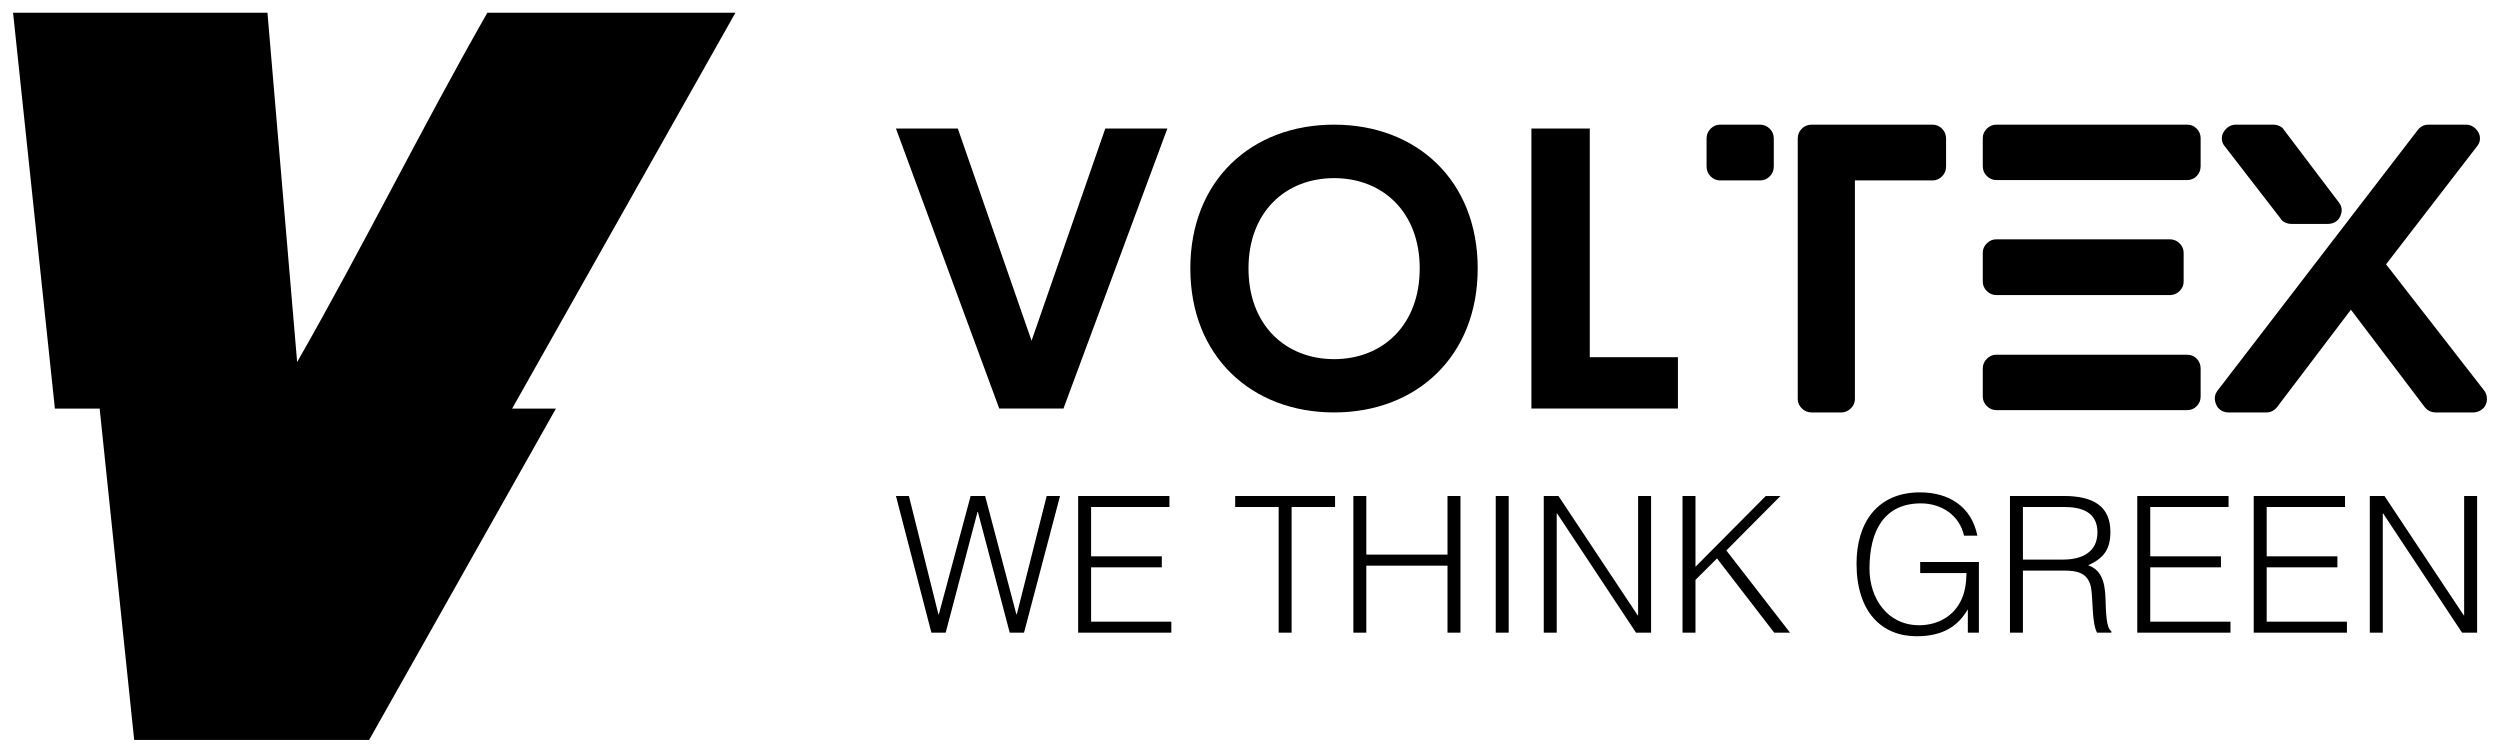
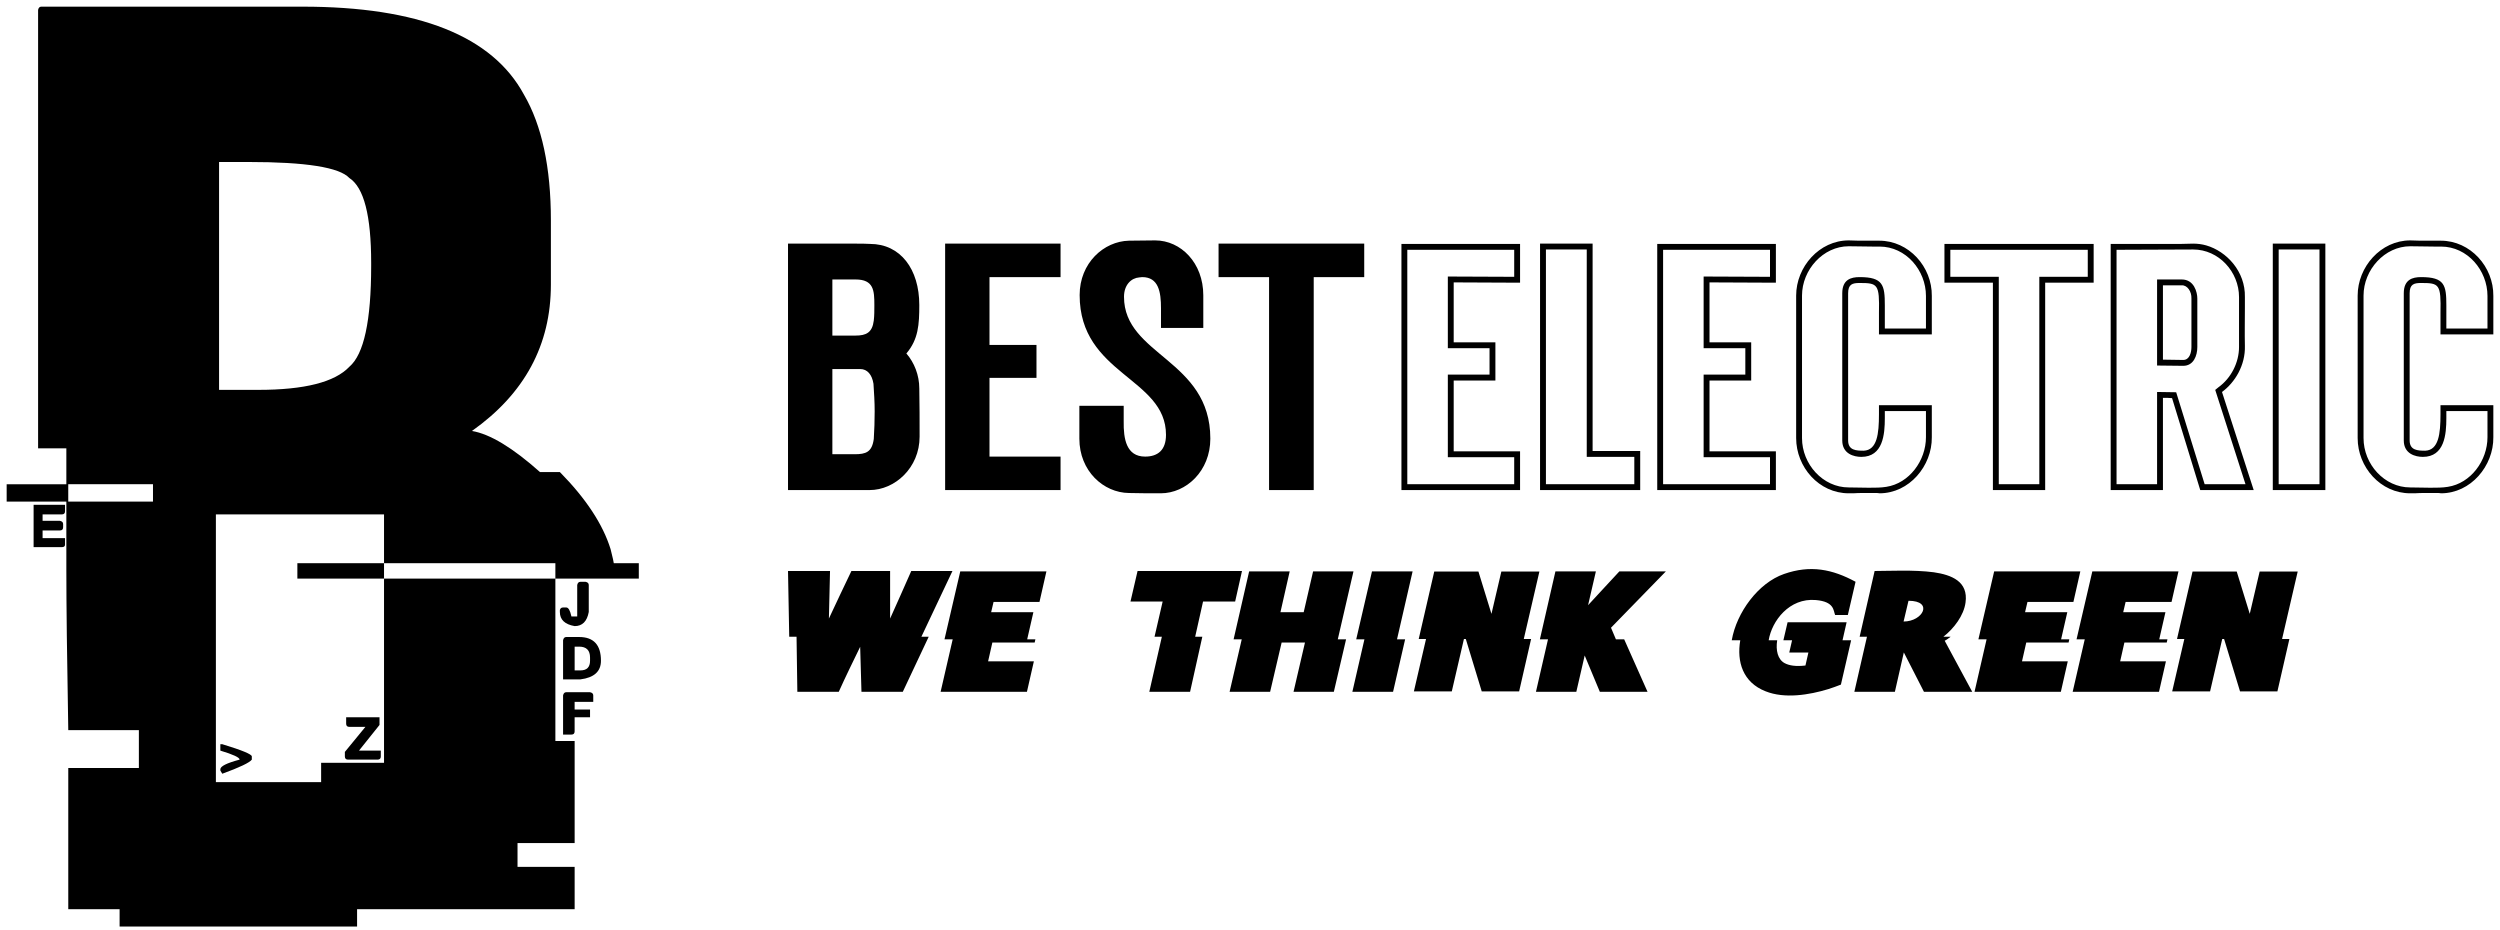
- <svg xmlns="http://www.w3.org/2000/svg" width="186" height="56" viewBox="0 0 186 56" fill="none">
+ <svg xmlns="http://www.w3.org/2000/svg" width="113" height="42" viewBox="0 0 113 42" fill="none">
  <g id="Group">
-     <g id="SvgjsG1052">
-       <path id="Vector" d="M41.361 30.398L27.463 55.053H9.983L7.414 30.398H4.084L0.972 0.948H19.899L22.107 26.937C26.993 18.394 31.408 9.454 36.258 0.948H54.715L38.103 30.398H41.361Z" fill="black" />
+     <g id="SvgjsG2831">
+       <path id="Vector" d="M1.867 0.301L13.674 0.301C18.915 0.301 22.251 1.626 23.682 4.276C24.494 5.669 24.9 7.564 24.9 9.963V12.865C24.9 15.592 23.711 17.797 21.332 19.48C22.144 19.615 23.169 20.234 24.407 21.337H25.306C26.486 22.536 27.25 23.697 27.598 24.819C27.695 25.206 27.743 25.418 27.743 25.457H28.874V26.153H25.103V25.457H17.358V23.252H9.758V35.351H14.515V34.48H17.358V26.154L25.103 26.153L25.103 33.494H25.974V38.107H23.392V39.181H25.974V41.096H16.14V41.879H5.406V41.096H3.086V34.713H6.277V33.001H3.086C3.028 29.751 2.999 27.334 2.999 25.747V22.672H0.301V21.888H2.999V20.264H1.722V0.447C1.742 0.35 1.79 0.301 1.867 0.301ZM9.902 7.322L9.902 17.622H11.672C13.761 17.622 15.133 17.274 15.791 16.577C16.449 16.017 16.777 14.498 16.777 12.022V11.877C16.777 9.749 16.449 8.473 15.791 8.047C15.346 7.564 13.828 7.322 11.237 7.322L9.902 7.322ZM3.085 21.887V22.671H6.915V21.887H3.085ZM1.519 22.816L2.94 22.816V23.106C2.94 23.203 2.892 23.251 2.795 23.251H1.925V23.541H2.708C2.805 23.561 2.853 23.609 2.853 23.686V23.831C2.853 23.928 2.805 23.977 2.708 23.977H1.925V24.325H2.94V24.615C2.94 24.692 2.892 24.731 2.795 24.731H1.519L1.519 22.816ZM13.441 25.456L17.358 25.457L17.358 26.154L13.441 26.153V25.456ZM26.235 26.298L26.467 26.298C26.563 26.317 26.612 26.365 26.612 26.443V27.661C26.534 28.087 26.322 28.3 25.974 28.3C25.529 28.222 25.306 28.01 25.306 27.661V27.574C25.326 27.497 25.374 27.458 25.451 27.458H25.596C25.693 27.458 25.77 27.594 25.828 27.864H26.09V26.443C26.109 26.346 26.157 26.298 26.235 26.298ZM25.596 28.793L26.176 28.793C26.834 28.793 27.163 29.151 27.163 29.866C27.163 30.35 26.853 30.63 26.234 30.708H25.451V28.938C25.471 28.841 25.519 28.793 25.596 28.793ZM25.974 29.228V30.302H26.235C26.525 30.302 26.67 30.157 26.67 29.866V29.721C26.67 29.393 26.505 29.228 26.177 29.228L25.974 29.228ZM25.596 31.288L26.669 31.288C26.766 31.307 26.815 31.356 26.815 31.433V31.723H25.973V32.071H26.67V32.419H25.973V33.058C25.973 33.154 25.925 33.203 25.828 33.203H25.451V31.433C25.471 31.336 25.519 31.288 25.596 31.288ZM15.646 32.42H17.154V32.768L16.226 33.928H17.212V34.19C17.212 34.286 17.164 34.335 17.067 34.335H15.733C15.636 34.335 15.588 34.286 15.588 34.19V33.986L16.516 32.855H15.791C15.694 32.855 15.646 32.806 15.646 32.71L15.646 32.42ZM9.96 33.638L10.047 33.638C10.937 33.909 11.382 34.093 11.382 34.19V34.335C11.285 34.47 10.84 34.683 10.047 34.973L9.96 34.828V34.77C9.96 34.635 10.251 34.489 10.831 34.335C10.831 34.238 10.541 34.103 9.96 33.928V33.638Z" fill="black" />
    </g>
-     <g id="SvgjsG1053">
-       <path id="Vector_2" d="M73.294 36.9L75.62 45.713H75.648L77.874 36.9H78.867L76.187 47.069H75.123L72.755 38.087H72.727L70.359 47.069H69.295L66.658 36.9H67.622L69.82 45.713H69.848L72.216 36.9H73.294ZM87.148 47.069H80.214V36.9H87.006V37.72H81.178V41.392H86.439V42.211H81.178V46.25H87.148V47.069ZM91.898 37.72V36.9H99.329V37.72H96.096V47.069H95.132V37.72H91.898ZM101.654 47.069H100.69V36.9H101.654V41.264H107.695V36.9H108.659V47.069H107.695V42.084H101.654V47.069ZM112.247 47.069H111.283V36.9H112.247V47.069ZM121.719 47.069L115.849 38.2H115.82V47.069H114.856V36.9H115.948L121.847 45.784H121.875V36.9H122.84V47.069H121.719ZM126.144 47.069H125.179V36.9H126.144V42.168L131.376 36.9H132.468L128.441 40.954L133.177 47.069H132L127.746 41.547L126.144 43.143V47.069ZM146.308 42.634H142.862V41.815H147.23V47.069H146.407V45.332C145.698 46.547 144.606 47.337 142.593 47.337C140.012 47.337 138.126 45.544 138.126 41.928C138.126 38.948 139.629 36.632 142.848 36.632C144.989 36.632 146.677 37.677 147.116 39.852H146.124C145.783 38.327 144.436 37.451 142.919 37.451C140.225 37.451 139.09 39.428 139.09 42.31C139.09 44.555 140.452 46.518 142.791 46.518C143.897 46.518 145.202 46.052 145.868 44.739C146.194 44.103 146.294 43.397 146.308 42.634ZM150.505 41.632H153.511C154.944 41.632 156.05 41.038 156.05 39.612C156.05 38.087 154.859 37.72 153.568 37.72H150.505V41.632ZM153.54 42.451H150.505V47.069H149.541V36.9H153.54C155.78 36.9 157.014 37.691 157.014 39.57C157.014 40.855 156.532 41.533 155.355 42.055C156.56 42.465 156.631 43.736 156.659 44.809C156.702 46.349 156.83 46.773 157.085 46.97V47.069H156.021C155.624 46.377 155.724 44.471 155.568 43.694C155.341 42.592 154.504 42.451 153.54 42.451ZM165.948 47.069H159.013V36.9H165.806V37.72H159.978V41.392H165.239V42.211H159.978V46.25H165.948V47.069ZM174.612 47.069H167.677V36.9H174.47V37.72H168.642V41.392H173.903V42.211H168.642V46.25H174.612V47.069ZM183.176 47.069L177.306 38.2H177.278V47.069H176.313V36.9H177.405L183.304 45.784H183.332V36.9H184.297V47.069H183.176Z" fill="black" />
+     <g id="SvgjsG2832">
+       <path id="Vector_2" d="M41.978 28.78L40.807 31.268H38.938L38.88 29.235C38.557 29.901 38.218 30.588 37.913 31.268H36.04L36.004 28.78H35.673L35.618 25.809H37.517L37.466 27.959C37.797 27.249 38.142 26.522 38.484 25.809H40.233V27.959C40.56 27.249 40.869 26.522 41.189 25.809H43.051L41.647 28.78H41.978ZM43.062 28.897H42.691L43.404 25.827H47.298L46.985 27.206H44.909L44.8 27.671H46.709L46.429 28.897H46.8L46.767 29.042H44.855L44.662 29.893H46.731L46.418 31.268H42.516L43.062 28.897ZM54.345 28.78L53.792 31.268H51.949L52.516 28.78H52.185L52.552 27.188H51.098L51.418 25.809H56.138L55.829 27.188H54.378L54.022 28.78H54.345ZM60.843 28.897L60.29 31.268H58.468L58.985 29.042H57.93L57.41 31.268H55.578L56.127 28.897H55.759L56.461 25.827H58.294L57.876 27.671H58.927L59.352 25.827H61.177L60.468 28.897H60.843ZM63.512 28.897L62.967 31.268H61.127L61.672 28.897H61.301L62.014 25.827H63.85L63.145 28.897H63.512ZM69.206 28.882L68.665 31.25H66.974L66.254 28.882H66.17L65.621 31.25H63.908L64.457 28.882H64.126L64.828 25.834H66.825L67.414 27.747L67.861 25.834H69.581L68.875 28.882H69.206ZM73.413 28.897L74.468 31.268H72.312L71.628 29.628L71.25 31.268H69.425L69.97 28.897H69.603L70.305 25.827H72.134L71.781 27.355C72.257 26.846 72.723 26.329 73.195 25.827H75.297L72.817 28.373L73.039 28.897H73.413ZM78.66 28.941H78.275C78.493 27.682 79.475 26.347 80.638 25.944C81.835 25.525 82.824 25.729 83.871 26.296L83.522 27.799H82.948C82.864 27.595 82.918 27.195 82.075 27.122C80.875 27.017 80.086 28.068 79.944 28.94H80.329C80.257 29.395 80.355 29.806 80.664 29.973C80.868 30.082 81.162 30.133 81.598 30.082H81.606L81.74 29.493H80.875L81.002 28.94H80.609L80.799 28.126H83.467L83.282 28.94H83.671L83.209 30.944C83.024 31.021 82.831 31.083 82.638 31.148C81.773 31.413 80.664 31.592 79.802 31.246C78.78 30.846 78.493 29.915 78.66 28.941ZM84.387 28.78H84.056L84.733 25.809C85.366 25.809 86.507 25.747 87.409 25.867C88.206 25.984 88.976 26.278 88.842 27.235C88.766 27.813 88.322 28.406 87.842 28.78H88.169C88.082 28.846 87.995 28.915 87.9 28.962L89.144 31.268H86.962L86.053 29.49L85.649 31.268H83.817L84.387 28.78ZM86.264 27.155L86.042 28.093C86.918 28.093 87.409 27.155 86.264 27.155ZM89.794 28.897H89.424L90.136 25.827H94.031L93.718 27.206H91.642L91.533 27.671H93.442L93.162 28.897H93.533L93.5 29.042H91.587L91.394 29.893H93.463L93.151 31.268H89.249L89.794 28.897ZM94.231 28.897H93.86L94.573 25.827H98.467L98.154 27.206H96.078L95.969 27.671H97.878L97.598 28.897H97.969L97.936 29.042H96.023L95.831 29.893H97.9L97.587 31.268H93.685L94.231 28.897ZM103.481 28.882L102.939 31.25H101.249L100.529 28.882H100.445L99.896 31.25H98.183L98.732 28.882H98.401L99.103 25.834H101.1L101.689 27.747L102.136 25.834H103.856L103.15 28.882H103.481Z" fill="black" />
    </g>
-     <g id="SvgjsG1054">
-       <path id="Vector_3" d="M82.234 9.563H86.852L79.122 30.396H74.344L66.658 9.563H71.261L76.748 25.35L82.234 9.563ZM99.258 30.685C93.105 30.685 88.56 26.503 88.56 19.972C88.56 13.426 93.105 9.274 99.258 9.274C105.396 9.274 109.941 13.426 109.941 19.972C109.941 26.503 105.396 30.685 99.258 30.685ZM99.258 26.72C102.862 26.72 105.627 24.197 105.627 19.972C105.627 15.762 102.862 13.253 99.258 13.253C95.653 13.253 92.888 15.762 92.888 19.972C92.888 24.197 95.653 26.72 99.258 26.72ZM118.279 26.576H124.837V30.396H113.937V9.563H118.279V26.576Z" fill="black" />
+     <g id="SvgjsG2833">
+       <path id="Vector_3" d="M41.552 13.787C41.552 14.663 41.512 15.34 40.968 15.977C41.327 16.389 41.552 16.96 41.552 17.557C41.566 18.288 41.566 19.005 41.566 19.735C41.566 21.155 40.437 22.151 39.309 22.151H35.618V11.012H38.698C38.911 11.012 39.11 11.012 39.322 11.025C40.703 11.025 41.552 12.167 41.552 13.787ZM37.623 20.531H38.632C39.136 20.531 39.415 20.438 39.495 19.841C39.521 19.429 39.535 19.018 39.535 18.593C39.535 18.168 39.508 17.756 39.481 17.345C39.415 16.933 39.203 16.681 38.884 16.681H37.623V20.531ZM37.623 15.168H38.672C39.15 15.168 39.428 15.035 39.495 14.49C39.521 14.278 39.521 14.026 39.521 13.787C39.521 13.136 39.495 12.632 38.672 12.632H37.623V15.168ZM46.849 17.079H44.725V20.638H47.937V22.151H42.72V11.012H47.937V12.525H44.725V15.592H46.849V17.079ZM48.8 13.335C48.8 11.888 49.889 10.906 51.03 10.879C51.428 10.879 51.813 10.866 52.212 10.866C53.38 10.866 54.389 11.888 54.389 13.348V14.822H52.477V13.933C52.477 13.203 52.371 12.525 51.628 12.525C51.614 12.525 51.508 12.539 51.495 12.539C51.136 12.565 50.805 12.871 50.805 13.415C50.805 16.07 54.707 16.243 54.707 19.828C54.707 21.288 53.619 22.297 52.464 22.297C51.986 22.297 51.508 22.297 51.03 22.284C49.875 22.271 48.787 21.288 48.787 19.828V18.341H50.791V19.044C50.778 19.841 50.911 20.638 51.76 20.638C52.331 20.638 52.703 20.346 52.703 19.655C52.703 17.066 48.8 16.933 48.8 13.335ZM57.362 12.525H55.079V11.012H61.663V12.525H59.38V22.151H57.362V12.525Z" fill="black" />
    </g>
-     <g id="SvgjsG1055">
-       <path id="Vector_4" d="M130.935 9.274C131.223 9.274 131.467 9.374 131.668 9.574C131.869 9.775 131.97 10.018 131.97 10.304V12.394C131.97 12.68 131.869 12.924 131.668 13.124C131.467 13.324 131.223 13.424 130.935 13.424H127.975C127.707 13.424 127.472 13.324 127.271 13.124C127.07 12.924 126.969 12.68 126.969 12.394V10.304C126.969 10.018 127.07 9.775 127.271 9.574C127.472 9.374 127.707 9.274 127.975 9.274H130.935ZM143.782 9.274C144.05 9.274 144.285 9.374 144.486 9.574C144.687 9.775 144.788 10.018 144.788 10.304V12.394C144.788 12.68 144.687 12.924 144.486 13.124C144.285 13.324 144.05 13.424 143.782 13.424H138.005V29.683C138.005 29.95 137.905 30.184 137.703 30.384C137.502 30.584 137.268 30.685 136.999 30.685H134.786C134.499 30.685 134.255 30.584 134.054 30.384C133.852 30.184 133.752 29.95 133.752 29.683V10.304C133.752 10.018 133.852 9.775 134.054 9.574C134.255 9.374 134.499 9.274 134.786 9.274H143.782ZM162.721 26.391C163.009 26.391 163.248 26.491 163.44 26.692C163.631 26.892 163.727 27.135 163.727 27.422V29.511C163.727 29.778 163.631 30.012 163.44 30.212C163.248 30.413 163.009 30.513 162.721 30.513H148.524C148.256 30.513 148.021 30.413 147.82 30.212C147.619 30.012 147.518 29.778 147.518 29.511V27.422C147.518 27.135 147.619 26.892 147.82 26.692C148.021 26.491 148.256 26.391 148.524 26.391H162.721ZM148.524 21.954C148.256 21.954 148.021 21.854 147.82 21.654C147.619 21.453 147.518 21.22 147.518 20.953V18.806C147.518 18.539 147.619 18.305 147.82 18.104C148.021 17.904 148.256 17.804 148.524 17.804H161.428C161.715 17.804 161.96 17.904 162.161 18.104C162.362 18.305 162.463 18.539 162.463 18.806V20.953C162.463 21.22 162.362 21.453 162.161 21.654C161.96 21.854 161.715 21.954 161.428 21.954H148.524ZM162.721 9.274C163.009 9.274 163.248 9.374 163.44 9.574C163.631 9.775 163.727 10.009 163.727 10.276V12.365C163.727 12.652 163.631 12.895 163.44 13.095C163.248 13.296 163.009 13.396 162.721 13.396H148.524C148.256 13.396 148.021 13.296 147.82 13.095C147.619 12.895 147.518 12.652 147.518 12.365V10.276C147.518 10.009 147.619 9.775 147.82 9.574C148.021 9.374 148.256 9.274 148.524 9.274H162.721ZM184.822 29.053C184.937 29.206 185.004 29.378 185.023 29.568C185.042 29.759 185.014 29.941 184.937 30.112C184.86 30.284 184.736 30.422 184.563 30.527C184.391 30.632 184.209 30.685 184.017 30.685H181.23C180.885 30.685 180.607 30.551 180.396 30.284L174.907 23.042L169.418 30.284C169.207 30.551 168.939 30.685 168.613 30.685H165.796C165.605 30.685 165.428 30.637 165.265 30.542C165.102 30.446 164.982 30.313 164.905 30.141C164.714 29.74 164.743 29.378 164.992 29.053L179.879 9.675C180.09 9.408 180.358 9.274 180.683 9.274H183.471C183.663 9.274 183.84 9.326 184.003 9.431C184.166 9.536 184.295 9.675 184.391 9.846C184.487 10.018 184.525 10.199 184.506 10.39C184.487 10.581 184.41 10.753 184.276 10.905L177.522 19.665L184.822 29.053ZM169.676 16.258L165.538 10.905C165.404 10.753 165.327 10.581 165.308 10.39C165.289 10.199 165.327 10.018 165.423 9.846C165.519 9.675 165.648 9.536 165.811 9.431C165.974 9.326 166.151 9.274 166.342 9.274H169.13C169.283 9.274 169.437 9.307 169.59 9.374C169.743 9.441 169.858 9.541 169.935 9.675L173.987 15.027C174.255 15.352 174.294 15.714 174.102 16.115C174.025 16.287 173.906 16.42 173.743 16.516C173.58 16.611 173.393 16.659 173.182 16.659H170.481C170.328 16.659 170.174 16.625 170.021 16.559C169.868 16.492 169.753 16.392 169.676 16.258Z" fill="black" />
+     <g id="SvgjsG2834">
+       <path id="Vector_4" d="M65.707 17.199V20.399H68.707V22.151H63.345V11.025H68.707V12.778L65.707 12.764V15.473H67.592V17.199H65.707ZM67.327 16.933V15.738H65.442V12.499L68.442 12.512V11.291H63.61V21.886H68.442V20.664H65.442V16.933H67.327ZM71.986 11.012V20.385H74.137V22.151H69.61V11.012H71.986ZM73.871 21.886V20.651H71.721V11.277H69.876V21.886H73.871ZM77.27 17.199V20.399H80.27V22.151H74.907V11.025H80.27V12.778L77.27 12.764V15.473H79.154V17.199H77.27ZM78.889 16.933V15.738H77.004V12.499L80.004 12.512V11.291H75.172V21.886H80.004V20.664H77.004V16.933H78.889ZM87.318 18.314V19.761C87.332 21.062 86.296 22.297 84.956 22.297C84.889 22.284 84.849 22.284 84.796 22.284H84.239C84.079 22.284 83.92 22.284 83.761 22.297H83.562C82.221 22.297 81.186 21.116 81.186 19.801V13.362C81.186 12.061 82.234 10.866 83.562 10.866C83.827 10.879 84.093 10.879 84.345 10.879H84.942C86.283 10.879 87.332 12.061 87.318 13.375V15.114H84.929V14.132C84.956 12.844 84.876 12.791 84.053 12.791C83.734 12.791 83.535 12.844 83.535 13.256V19.907C83.535 20.359 83.907 20.372 84.239 20.372C84.849 20.346 84.929 19.602 84.929 18.726V18.314H87.318ZM85.194 13.8V14.849H87.053V13.375C87.053 12.22 86.15 11.145 84.956 11.145H84.624C84.265 11.145 83.92 11.131 83.562 11.131C82.407 11.131 81.451 12.193 81.451 13.362V19.801C81.451 20.983 82.394 22.032 83.562 22.032C83.841 22.032 84.146 22.045 84.438 22.045H84.504C84.756 22.045 85.022 22.045 85.261 22.005C86.296 21.846 87.053 20.823 87.053 19.761V18.58H85.194V18.898C85.194 19.629 85.115 20.651 84.132 20.651C83.801 20.651 83.27 20.518 83.27 19.907V13.256C83.27 12.632 83.668 12.525 84.053 12.525C85.115 12.525 85.194 12.884 85.194 13.8ZM94.633 12.778H92.442V22.151H90.079V12.778H87.889V11.025H94.633V12.778ZM92.177 21.886V12.512H94.367V11.291H88.155V12.512H90.345V21.886H92.177ZM97.765 17.982V22.151H95.403V11.025H98.588C98.774 11.025 98.96 11.012 99.133 11.012C99.332 11.012 99.531 11.038 99.717 11.091C100.646 11.357 101.496 12.273 101.469 13.428V13.919C101.469 14.49 101.456 15.061 101.469 15.632C101.496 16.509 101.018 17.292 100.434 17.717L101.867 22.151H99.451L98.177 17.995C98.031 17.982 97.898 17.982 97.765 17.982ZM97.5 17.717L98.363 17.73L99.65 21.886H101.496L100.128 17.624L100.274 17.504C100.845 17.093 101.204 16.389 101.204 15.685V13.428C101.204 12.286 100.288 11.277 99.133 11.277L95.668 11.291V21.886H97.5V17.717ZM97.5 12.632H98.615C99.172 12.632 99.319 13.203 99.319 13.495V15.685C99.319 16.084 99.146 16.535 98.681 16.535L97.5 16.522V12.632ZM97.765 12.897V16.256C98.084 16.256 98.376 16.27 98.681 16.27C98.973 16.27 99.053 15.924 99.053 15.685V13.495C99.066 13.176 98.867 12.884 98.615 12.897H97.765ZM102.73 11.012H105.106V22.151H102.73V11.012ZM102.996 11.277V21.886H104.841V11.277H102.996ZM112.699 18.314V19.761C112.713 21.062 111.677 22.297 110.336 22.297C110.27 22.284 110.23 22.284 110.177 22.284H109.62C109.46 22.284 109.301 22.284 109.142 22.297H108.943C107.602 22.297 106.566 21.116 106.566 19.801V13.362C106.566 12.061 107.615 10.866 108.943 10.866C109.208 10.879 109.474 10.879 109.726 10.879H110.323C111.664 10.879 112.713 12.061 112.699 13.375V15.114H110.31V14.132C110.336 12.844 110.257 12.791 109.434 12.791C109.115 12.791 108.916 12.844 108.916 13.256V19.907C108.916 20.359 109.288 20.372 109.62 20.372C110.23 20.346 110.31 19.602 110.31 18.726V18.314H112.699ZM110.575 13.8V14.849H112.434V13.375C112.434 12.22 111.531 11.145 110.336 11.145H110.005C109.646 11.145 109.301 11.131 108.943 11.131C107.788 11.131 106.832 12.193 106.832 13.362V19.801C106.832 20.983 107.774 22.032 108.943 22.032C109.221 22.032 109.527 22.045 109.819 22.045H109.885C110.137 22.045 110.403 22.045 110.642 22.005C111.677 21.846 112.434 20.823 112.434 19.761V18.58H110.575V18.898C110.575 19.629 110.496 20.651 109.513 20.651C109.181 20.651 108.651 20.518 108.651 19.907V13.256C108.651 12.632 109.049 12.525 109.434 12.525C110.496 12.525 110.575 12.884 110.575 13.8Z" fill="black" />
    </g>
  </g>
</svg>
